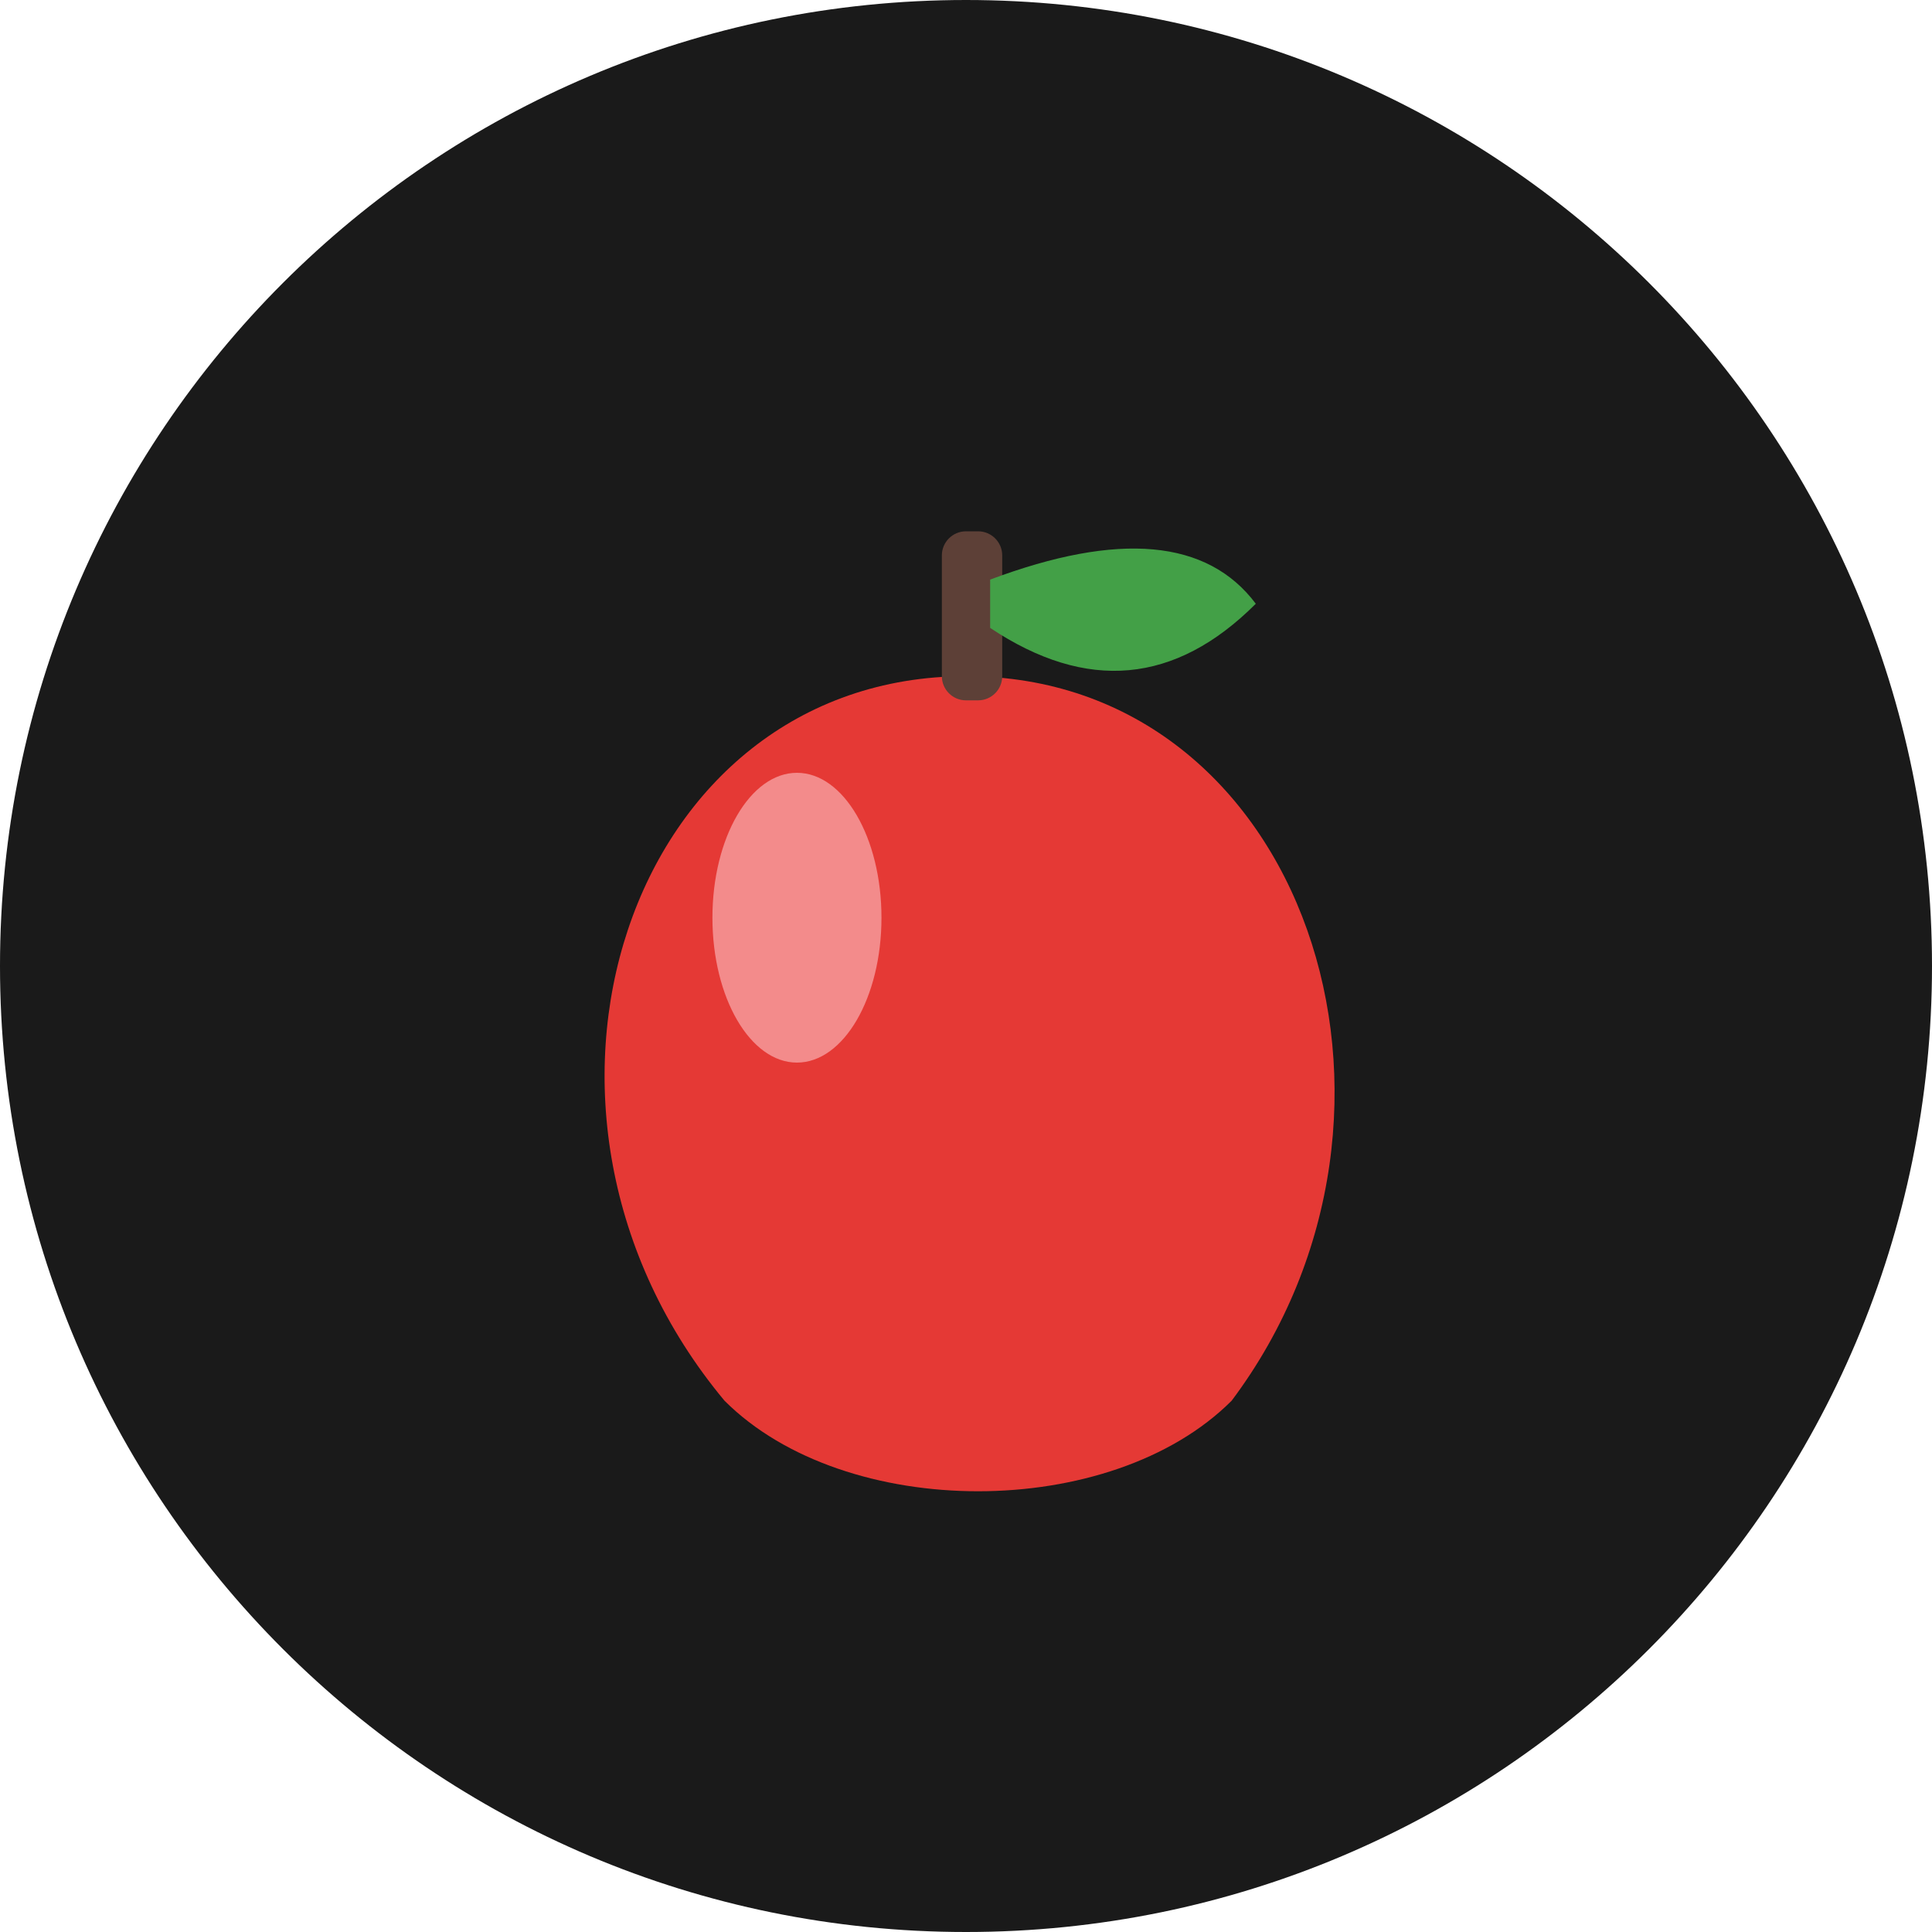
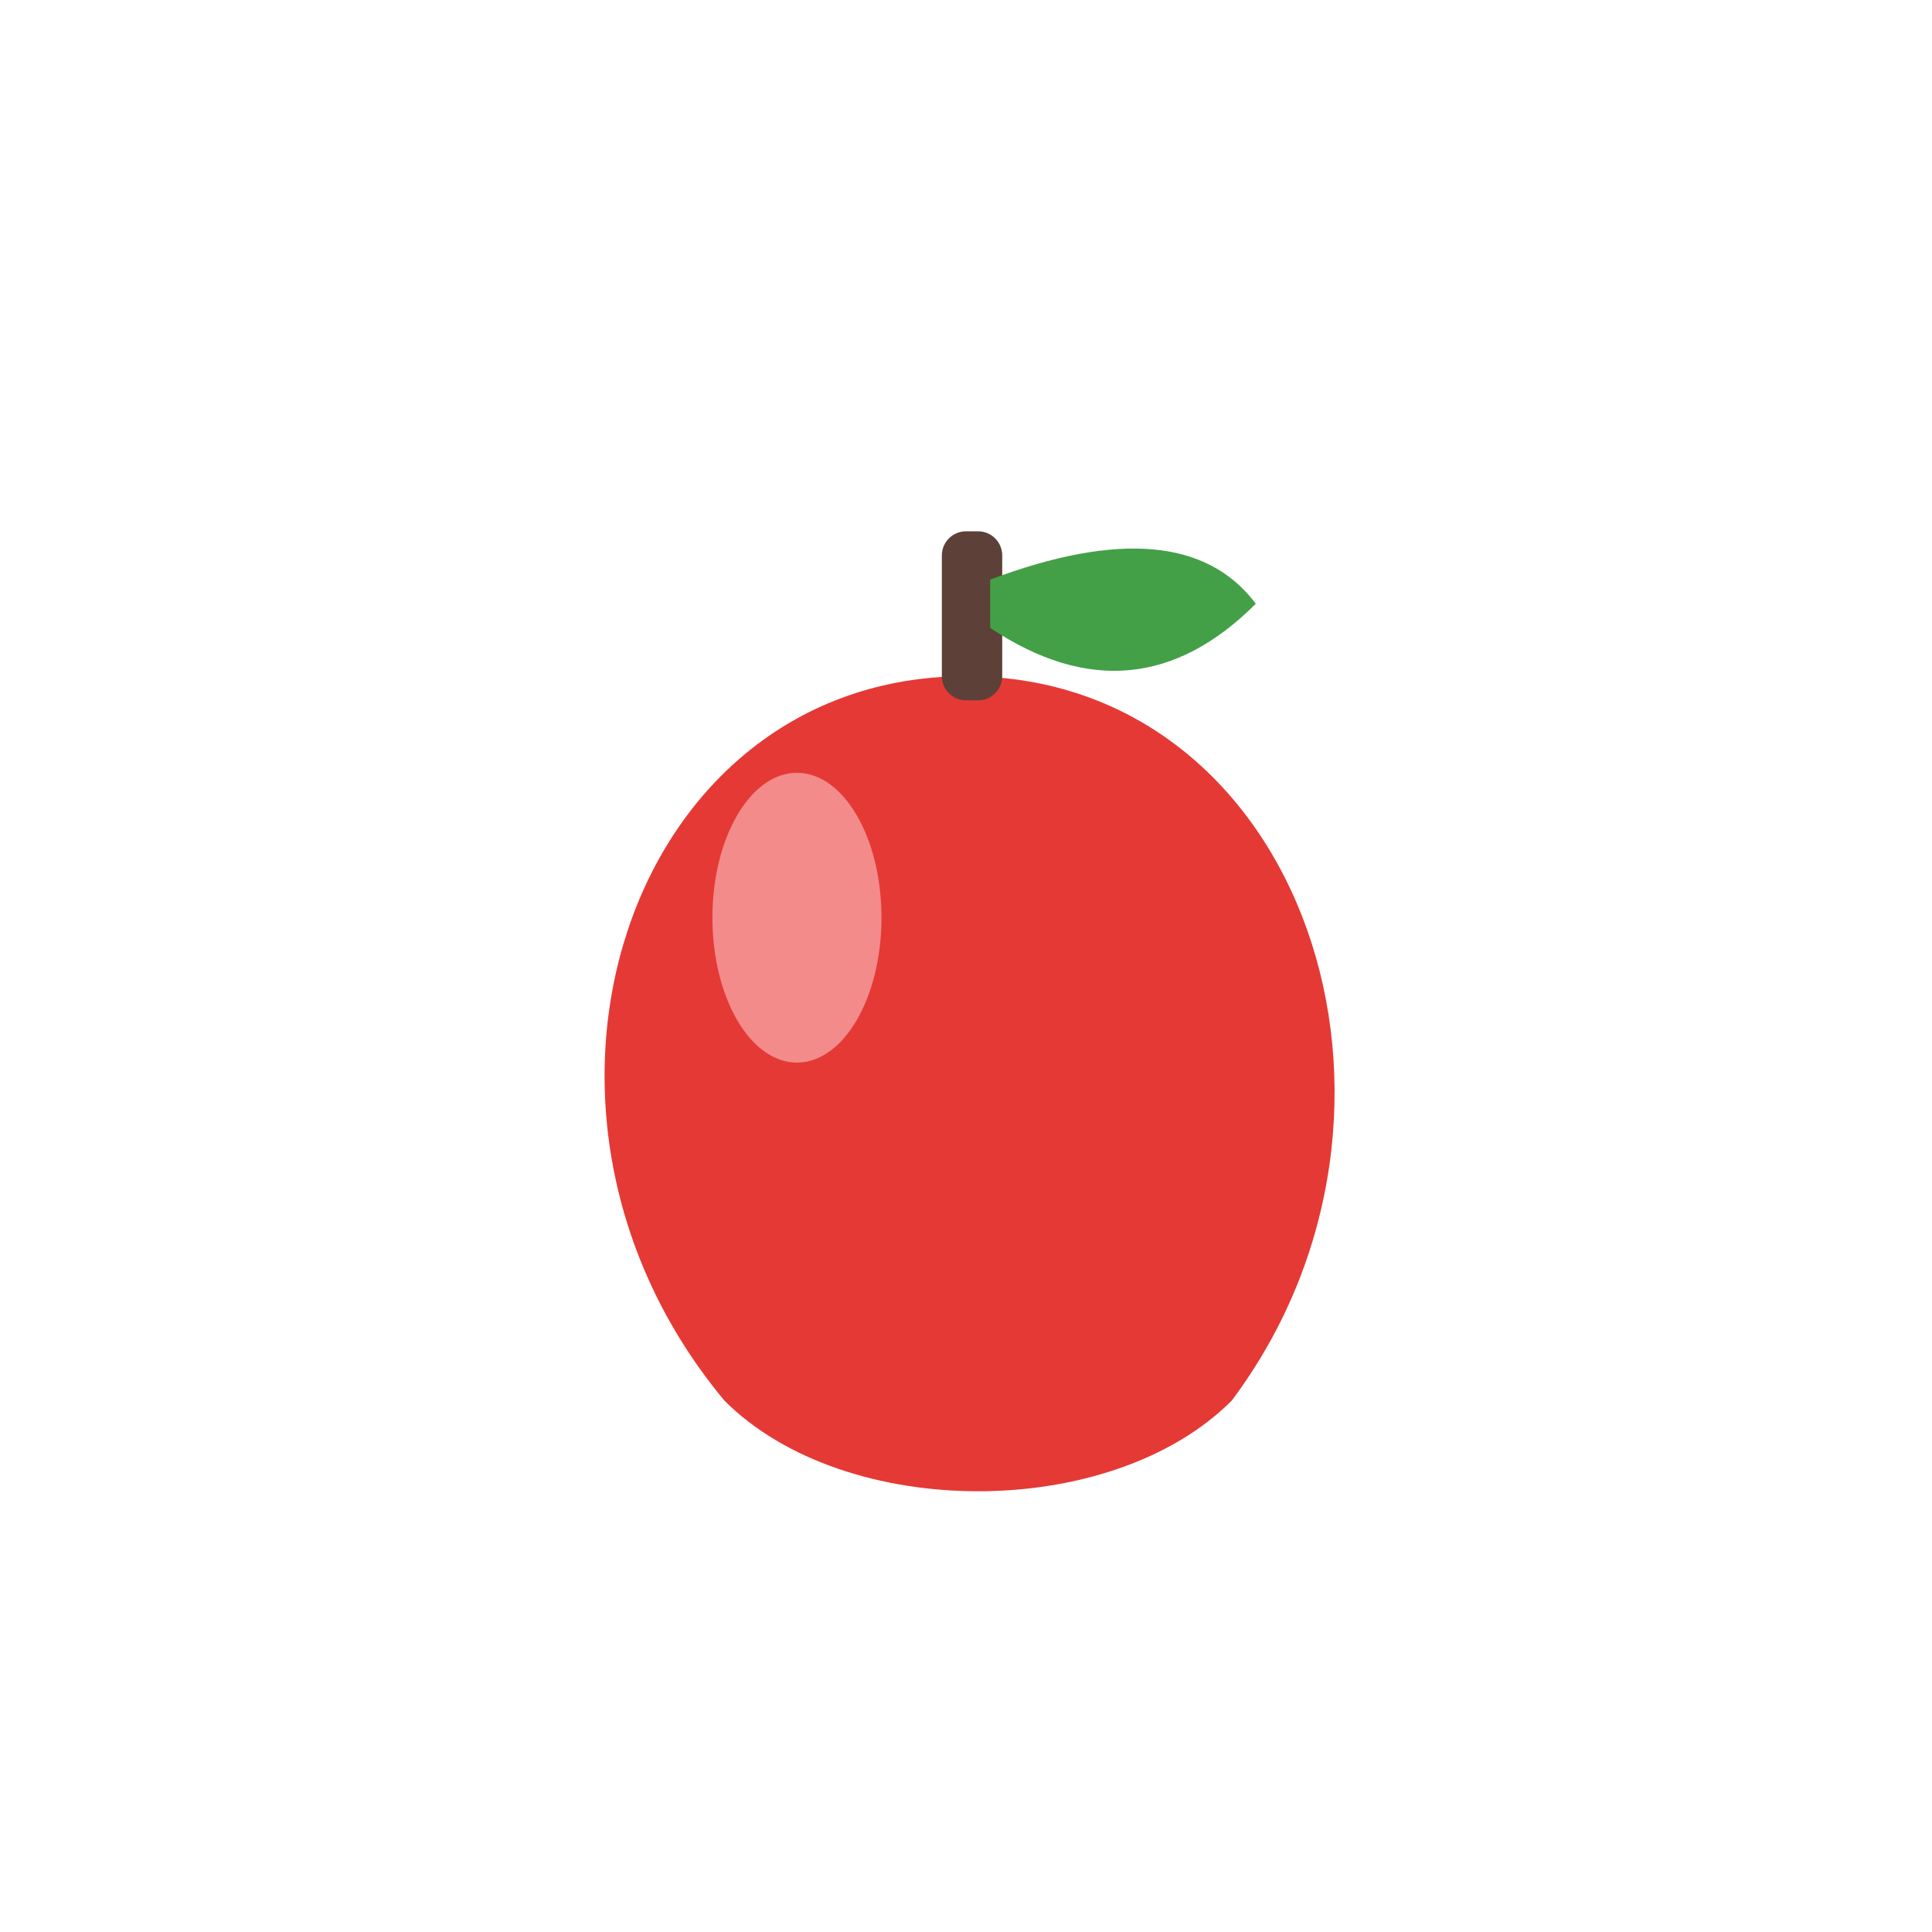
<svg xmlns="http://www.w3.org/2000/svg" viewBox="0 0 80 80">
-   <circle cx="40" cy="40" r="40" fill="#1A1A1A" />
  <path d="M40 28 C26 28, 20 46, 30 58 C35 63, 46 63, 51 58 C60 46, 54 28, 40 28 Z" fill="#E53935" />
  <ellipse cx="33" cy="38" rx="3.5" ry="6" fill="#FFCDD2" opacity="0.55" />
  <rect x="39" y="22" width="2.5" height="7" rx="1" fill="#5D4037" />
  <path d="M41 24 Q49 21, 52 25 Q47 30, 41 26 Z" fill="#43A047" />
</svg>
